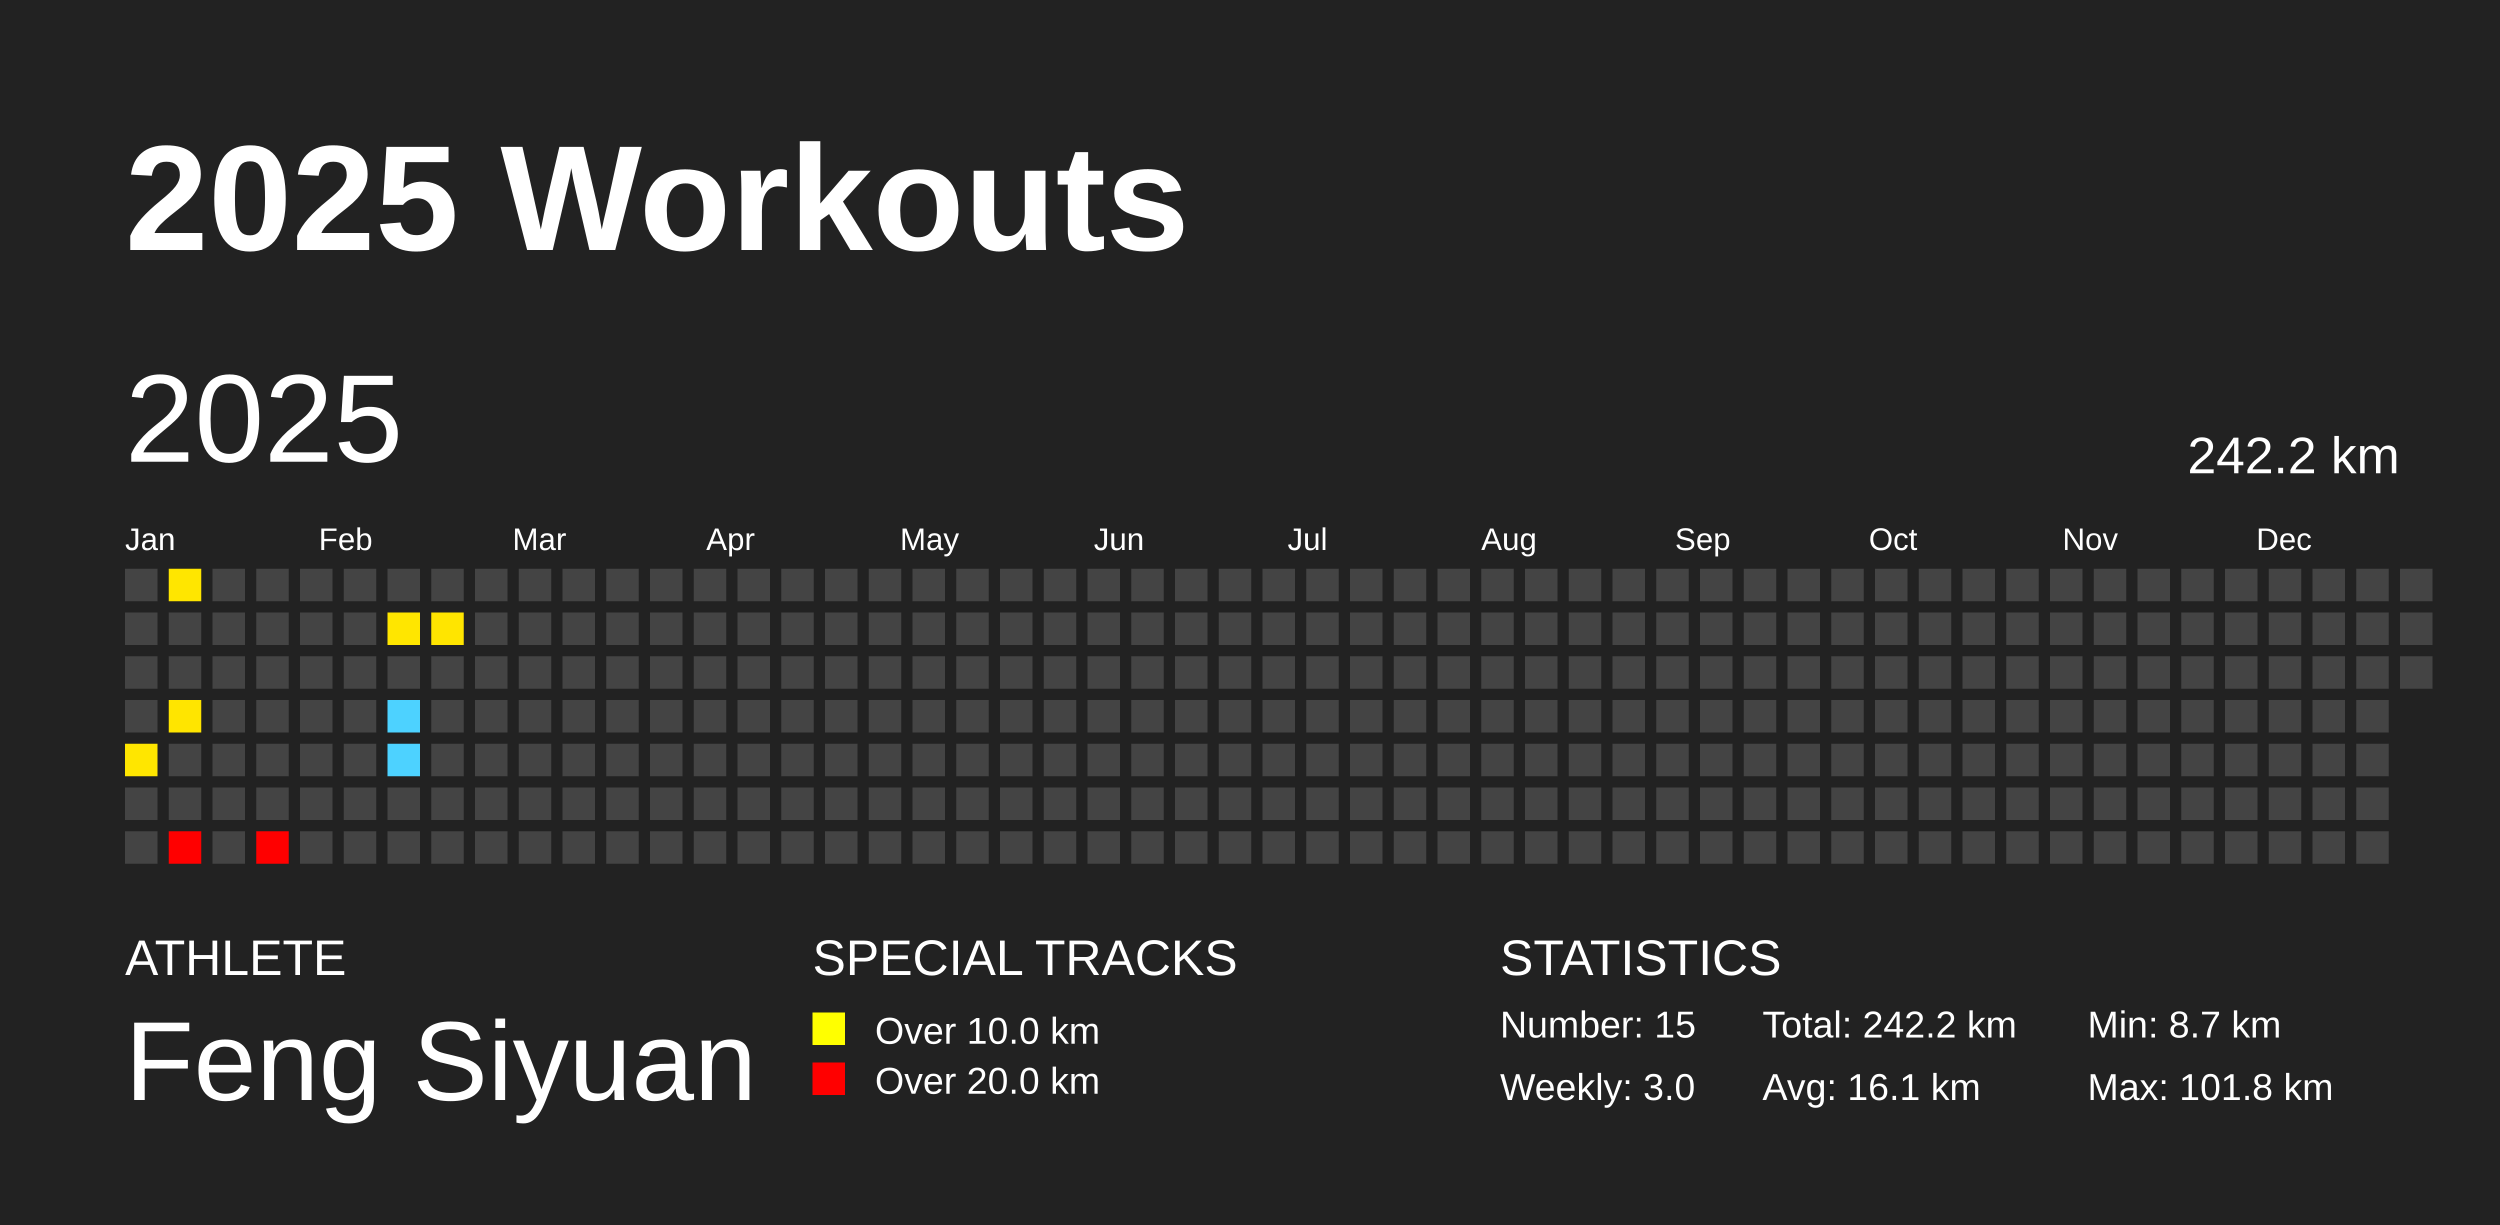
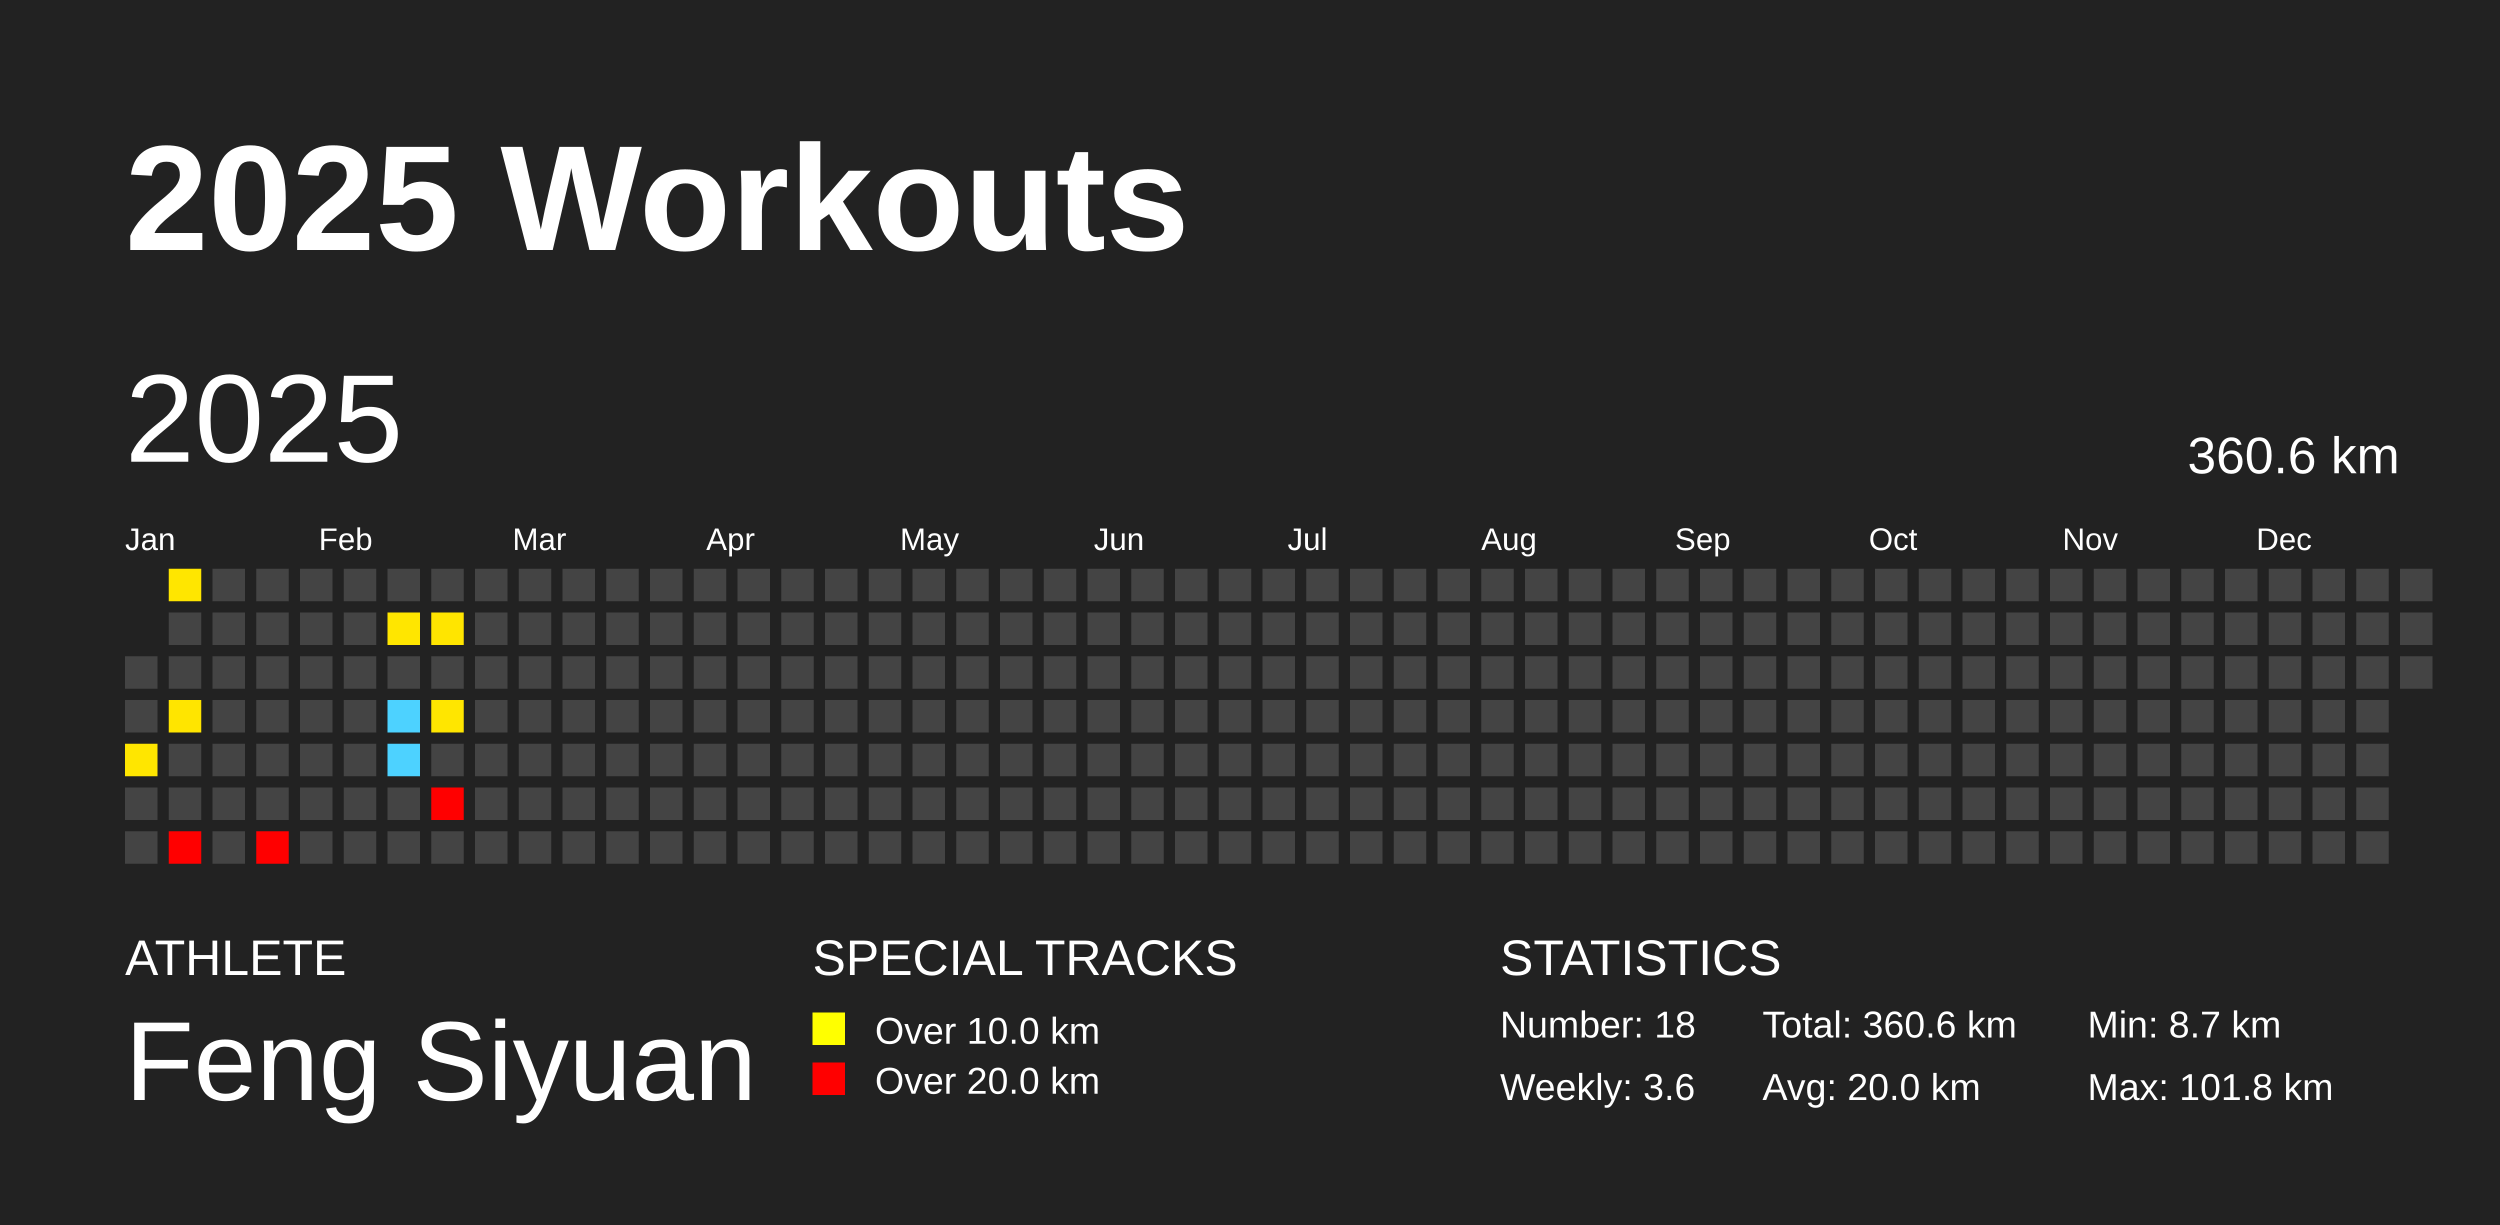
<svg xmlns="http://www.w3.org/2000/svg" baseProfile="full" height="98mm" version="1.1" viewBox="0,0,200,98" width="200mm">
  <defs />
  <rect fill="#222222" height="98" width="200" x="0" y="0" />
  <text fill="#FFFFFF" style="font-size:12px; font-family:Arial; font-weight:bold;" x="10" y="20">2025 Workouts</text>
  <text fill="#FFFFFF" style="font-size:4px; font-family:Arial" x="10" y="78">ATHLETE</text>
  <text fill="#FFFFFF" style="font-size:9px; font-family:Arial" x="10" y="88">Feng Siyuan</text>
  <text fill="#FFFFFF" style="font-size:4px; font-family:Arial" x="65" y="78">SPECIAL TRACKS</text>
  <rect fill="yellow" height="2.6" width="2.6" x="65" y="81" />
  <text fill="#FFFFFF" style="font-size:3px; font-family:Arial" x="70" y="83.5">Over 10.0 km</text>
  <rect fill="red" height="2.6" width="2.6" x="65" y="85" />
  <text fill="#FFFFFF" style="font-size:3px; font-family:Arial" x="70" y="87.5">Over 20.0 km</text>
  <text fill="#FFFFFF" style="font-size:4px; font-family:Arial" x="120" y="78">STATISTICS</text>
-   <text fill="#FFFFFF" style="font-size:3px; font-family:Arial" x="120" y="83">Number: 15</text>
-   <text fill="#FFFFFF" style="font-size:3px; font-family:Arial" x="120" y="88">Weekly: 3.0</text>
-   <text fill="#FFFFFF" style="font-size:3px; font-family:Arial" x="141" y="83">Total: 242.2 km</text>
-   <text fill="#FFFFFF" style="font-size:3px; font-family:Arial" x="141" y="88">Avg: 16.1 km</text>
+   <text fill="#FFFFFF" style="font-size:3px; font-family:Arial" x="120" y="83">Number: 18</text>
+   <text fill="#FFFFFF" style="font-size:3px; font-family:Arial" x="120" y="88">Weekly: 3.6</text>
+   <text fill="#FFFFFF" style="font-size:3px; font-family:Arial" x="141" y="83">Total: 360.6 km</text>
+   <text fill="#FFFFFF" style="font-size:3px; font-family:Arial" x="141" y="88">Avg: 20.0 km</text>
  <text fill="#FFFFFF" style="font-size:3px; font-family:Arial" x="167" y="83">Min: 8.7 km</text>
  <text fill="#FFFFFF" style="font-size:3px; font-family:Arial" x="167" y="88">Max: 101.8 km</text>
  <text dominant-baseline="hanging" fill="#FFFFFF" style="font-size:10.0px; font-family:Arial;" x="10" y="30">2025</text>
-   <text dominant-baseline="hanging" fill="#FFFFFF" style="font-size:4.125px; font-family:Arial;" x="175" y="35">242.2 km</text>
+   <text dominant-baseline="hanging" fill="#FFFFFF" style="font-size:4.125px; font-family:Arial;" x="175" y="35">360.6 km</text>
  <text fill="#FFFFFF" style="font-size:2.5px; font-family:Arial" x="10.0" y="44">Jan</text>
  <text fill="#FFFFFF" style="font-size:2.5px; font-family:Arial" x="25.5" y="44">Feb</text>
  <text fill="#FFFFFF" style="font-size:2.5px; font-family:Arial" x="41.0" y="44">Mar</text>
  <text fill="#FFFFFF" style="font-size:2.5px; font-family:Arial" x="56.5" y="44">Apr</text>
  <text fill="#FFFFFF" style="font-size:2.5px; font-family:Arial" x="72.0" y="44">May</text>
  <text fill="#FFFFFF" style="font-size:2.5px; font-family:Arial" x="87.5" y="44">Jun</text>
  <text fill="#FFFFFF" style="font-size:2.5px; font-family:Arial" x="103.0" y="44">Jul</text>
  <text fill="#FFFFFF" style="font-size:2.5px; font-family:Arial" x="118.5" y="44">Aug</text>
  <text fill="#FFFFFF" style="font-size:2.5px; font-family:Arial" x="134.0" y="44">Sep</text>
  <text fill="#FFFFFF" style="font-size:2.5px; font-family:Arial" x="149.5" y="44">Oct</text>
  <text fill="#FFFFFF" style="font-size:2.5px; font-family:Arial" x="165.0" y="44">Nov</text>
  <text fill="#FFFFFF" style="font-size:2.5px; font-family:Arial" x="180.5" y="44">Dec</text>
-   <rect fill="#444444" height="2.6" width="2.6" x="10.0" y="45.5" />
-   <rect fill="#444444" height="2.6" width="2.6" x="10.0" y="49.0" />
  <rect fill="#444444" height="2.6" width="2.6" x="10.0" y="52.5" />
  <rect fill="#444444" height="2.6" width="2.6" x="10.0" y="56.0" />
  <rect fill="#ffe600" height="2.6" width="2.6" x="10.0" y="59.5" />
  <rect fill="#444444" height="2.6" width="2.6" x="10.0" y="63.0" />
  <rect fill="#444444" height="2.6" width="2.6" x="10.0" y="66.5" />
  <rect fill="#ffe600" height="2.6" width="2.6" x="13.5" y="45.5" />
  <rect fill="#444444" height="2.6" width="2.6" x="13.5" y="49.0" />
  <rect fill="#444444" height="2.6" width="2.6" x="13.5" y="52.5" />
  <rect fill="#ffe500" height="2.6" width="2.6" x="13.5" y="56.0" />
  <rect fill="#444444" height="2.6" width="2.6" x="13.5" y="59.5" />
  <rect fill="#444444" height="2.6" width="2.6" x="13.5" y="63.0" />
  <rect fill="red" height="2.6" width="2.6" x="13.5" y="66.5" />
  <rect fill="#444444" height="2.6" width="2.6" x="17.0" y="45.5" />
  <rect fill="#444444" height="2.6" width="2.6" x="17.0" y="49.0" />
  <rect fill="#444444" height="2.6" width="2.6" x="17.0" y="52.5" />
  <rect fill="#444444" height="2.6" width="2.6" x="17.0" y="56.0" />
  <rect fill="#444444" height="2.6" width="2.6" x="17.0" y="59.5" />
  <rect fill="#444444" height="2.6" width="2.6" x="17.0" y="63.0" />
  <rect fill="#444444" height="2.6" width="2.6" x="17.0" y="66.5" />
  <rect fill="#444444" height="2.6" width="2.6" x="20.5" y="45.5" />
  <rect fill="#444444" height="2.6" width="2.6" x="20.5" y="49.0" />
  <rect fill="#444444" height="2.6" width="2.6" x="20.5" y="52.5" />
  <rect fill="#444444" height="2.6" width="2.6" x="20.5" y="56.0" />
  <rect fill="#444444" height="2.6" width="2.6" x="20.5" y="59.5" />
  <rect fill="#444444" height="2.6" width="2.6" x="20.5" y="63.0" />
  <rect fill="red" height="2.6" width="2.6" x="20.5" y="66.5" />
  <rect fill="#444444" height="2.6" width="2.6" x="24.0" y="45.5" />
  <rect fill="#444444" height="2.6" width="2.6" x="24.0" y="49.0" />
  <rect fill="#444444" height="2.6" width="2.6" x="24.0" y="52.5" />
  <rect fill="#444444" height="2.6" width="2.6" x="24.0" y="56.0" />
  <rect fill="#444444" height="2.6" width="2.6" x="24.0" y="59.5" />
  <rect fill="#444444" height="2.6" width="2.6" x="24.0" y="63.0" />
  <rect fill="#444444" height="2.6" width="2.6" x="24.0" y="66.5" />
  <rect fill="#444444" height="2.6" width="2.6" x="27.5" y="45.5" />
  <rect fill="#444444" height="2.6" width="2.6" x="27.5" y="49.0" />
  <rect fill="#444444" height="2.6" width="2.6" x="27.5" y="52.5" />
  <rect fill="#444444" height="2.6" width="2.6" x="27.5" y="56.0" />
  <rect fill="#444444" height="2.6" width="2.6" x="27.5" y="59.5" />
  <rect fill="#444444" height="2.6" width="2.6" x="27.5" y="63.0" />
  <rect fill="#444444" height="2.6" width="2.6" x="27.5" y="66.5" />
  <rect fill="#444444" height="2.6" width="2.6" x="31.0" y="45.5" />
  <rect fill="#ffe600" height="2.6" width="2.6" x="31.0" y="49.0" />
  <rect fill="#444444" height="2.6" width="2.6" x="31.0" y="52.5" />
  <rect fill="#4dd2ff" height="2.6" width="2.6" x="31.0" y="56.0" />
  <rect fill="#4dd2ff" height="2.6" width="2.6" x="31.0" y="59.5" />
  <rect fill="#444444" height="2.6" width="2.6" x="31.0" y="63.0" />
  <rect fill="#444444" height="2.6" width="2.6" x="31.0" y="66.5" />
  <rect fill="#444444" height="2.6" width="2.6" x="34.5" y="45.5" />
  <rect fill="#ffe500" height="2.6" width="2.6" x="34.5" y="49.0" />
  <rect fill="#444444" height="2.6" width="2.6" x="34.5" y="52.5" />
-   <rect fill="#444444" height="2.6" width="2.6" x="34.5" y="56.0" />
+   <rect fill="#ffe600" height="2.6" width="2.6" x="34.5" y="56.0" />
  <rect fill="#444444" height="2.6" width="2.6" x="34.5" y="59.5" />
-   <rect fill="#444444" height="2.6" width="2.6" x="34.5" y="63.0" />
+   <rect fill="red" height="2.6" width="2.6" x="34.5" y="63.0" />
  <rect fill="#444444" height="2.6" width="2.6" x="34.5" y="66.5" />
  <rect fill="#444444" height="2.6" width="2.6" x="38.0" y="45.5" />
  <rect fill="#444444" height="2.6" width="2.6" x="38.0" y="49.0" />
  <rect fill="#444444" height="2.6" width="2.6" x="38.0" y="52.5" />
  <rect fill="#444444" height="2.6" width="2.6" x="38.0" y="56.0" />
  <rect fill="#444444" height="2.6" width="2.6" x="38.0" y="59.5" />
  <rect fill="#444444" height="2.6" width="2.6" x="38.0" y="63.0" />
  <rect fill="#444444" height="2.6" width="2.6" x="38.0" y="66.5" />
  <rect fill="#444444" height="2.6" width="2.6" x="41.5" y="45.5" />
  <rect fill="#444444" height="2.6" width="2.6" x="41.5" y="49.0" />
  <rect fill="#444444" height="2.6" width="2.6" x="41.5" y="52.5" />
  <rect fill="#444444" height="2.6" width="2.6" x="41.5" y="56.0" />
  <rect fill="#444444" height="2.6" width="2.6" x="41.5" y="59.5" />
  <rect fill="#444444" height="2.6" width="2.6" x="41.5" y="63.0" />
  <rect fill="#444444" height="2.6" width="2.6" x="41.5" y="66.5" />
  <rect fill="#444444" height="2.6" width="2.6" x="45.0" y="45.5" />
  <rect fill="#444444" height="2.6" width="2.6" x="45.0" y="49.0" />
  <rect fill="#444444" height="2.6" width="2.6" x="45.0" y="52.5" />
  <rect fill="#444444" height="2.6" width="2.6" x="45.0" y="56.0" />
  <rect fill="#444444" height="2.6" width="2.6" x="45.0" y="59.5" />
  <rect fill="#444444" height="2.6" width="2.6" x="45.0" y="63.0" />
  <rect fill="#444444" height="2.6" width="2.6" x="45.0" y="66.5" />
  <rect fill="#444444" height="2.6" width="2.6" x="48.5" y="45.5" />
  <rect fill="#444444" height="2.6" width="2.6" x="48.5" y="49.0" />
  <rect fill="#444444" height="2.6" width="2.6" x="48.5" y="52.5" />
  <rect fill="#444444" height="2.6" width="2.6" x="48.5" y="56.0" />
  <rect fill="#444444" height="2.6" width="2.6" x="48.5" y="59.5" />
  <rect fill="#444444" height="2.6" width="2.6" x="48.5" y="63.0" />
  <rect fill="#444444" height="2.6" width="2.6" x="48.5" y="66.5" />
  <rect fill="#444444" height="2.6" width="2.6" x="52.0" y="45.5" />
  <rect fill="#444444" height="2.6" width="2.6" x="52.0" y="49.0" />
  <rect fill="#444444" height="2.6" width="2.6" x="52.0" y="52.5" />
  <rect fill="#444444" height="2.6" width="2.6" x="52.0" y="56.0" />
  <rect fill="#444444" height="2.6" width="2.6" x="52.0" y="59.5" />
  <rect fill="#444444" height="2.6" width="2.6" x="52.0" y="63.0" />
  <rect fill="#444444" height="2.6" width="2.6" x="52.0" y="66.5" />
  <rect fill="#444444" height="2.6" width="2.6" x="55.5" y="45.5" />
  <rect fill="#444444" height="2.6" width="2.6" x="55.5" y="49.0" />
  <rect fill="#444444" height="2.6" width="2.6" x="55.5" y="52.5" />
  <rect fill="#444444" height="2.6" width="2.6" x="55.5" y="56.0" />
  <rect fill="#444444" height="2.6" width="2.6" x="55.5" y="59.5" />
  <rect fill="#444444" height="2.6" width="2.6" x="55.5" y="63.0" />
  <rect fill="#444444" height="2.6" width="2.6" x="55.5" y="66.5" />
  <rect fill="#444444" height="2.6" width="2.6" x="59.0" y="45.5" />
  <rect fill="#444444" height="2.6" width="2.6" x="59.0" y="49.0" />
  <rect fill="#444444" height="2.6" width="2.6" x="59.0" y="52.5" />
  <rect fill="#444444" height="2.6" width="2.6" x="59.0" y="56.0" />
  <rect fill="#444444" height="2.6" width="2.6" x="59.0" y="59.5" />
  <rect fill="#444444" height="2.6" width="2.6" x="59.0" y="63.0" />
  <rect fill="#444444" height="2.6" width="2.6" x="59.0" y="66.5" />
  <rect fill="#444444" height="2.6" width="2.6" x="62.5" y="45.5" />
  <rect fill="#444444" height="2.6" width="2.6" x="62.5" y="49.0" />
  <rect fill="#444444" height="2.6" width="2.6" x="62.5" y="52.5" />
  <rect fill="#444444" height="2.6" width="2.6" x="62.5" y="56.0" />
  <rect fill="#444444" height="2.6" width="2.6" x="62.5" y="59.5" />
  <rect fill="#444444" height="2.6" width="2.6" x="62.5" y="63.0" />
  <rect fill="#444444" height="2.6" width="2.6" x="62.5" y="66.5" />
  <rect fill="#444444" height="2.6" width="2.6" x="66.0" y="45.5" />
  <rect fill="#444444" height="2.6" width="2.6" x="66.0" y="49.0" />
  <rect fill="#444444" height="2.6" width="2.6" x="66.0" y="52.5" />
  <rect fill="#444444" height="2.6" width="2.6" x="66.0" y="56.0" />
  <rect fill="#444444" height="2.6" width="2.6" x="66.0" y="59.5" />
  <rect fill="#444444" height="2.6" width="2.6" x="66.0" y="63.0" />
  <rect fill="#444444" height="2.6" width="2.6" x="66.0" y="66.5" />
  <rect fill="#444444" height="2.6" width="2.6" x="69.5" y="45.5" />
  <rect fill="#444444" height="2.6" width="2.6" x="69.5" y="49.0" />
  <rect fill="#444444" height="2.6" width="2.6" x="69.5" y="52.5" />
  <rect fill="#444444" height="2.6" width="2.6" x="69.5" y="56.0" />
  <rect fill="#444444" height="2.6" width="2.6" x="69.5" y="59.5" />
  <rect fill="#444444" height="2.6" width="2.6" x="69.5" y="63.0" />
  <rect fill="#444444" height="2.6" width="2.6" x="69.5" y="66.5" />
  <rect fill="#444444" height="2.6" width="2.6" x="73.0" y="45.5" />
  <rect fill="#444444" height="2.6" width="2.6" x="73.0" y="49.0" />
  <rect fill="#444444" height="2.6" width="2.6" x="73.0" y="52.5" />
  <rect fill="#444444" height="2.6" width="2.6" x="73.0" y="56.0" />
  <rect fill="#444444" height="2.6" width="2.6" x="73.0" y="59.5" />
  <rect fill="#444444" height="2.6" width="2.6" x="73.0" y="63.0" />
  <rect fill="#444444" height="2.6" width="2.6" x="73.0" y="66.5" />
  <rect fill="#444444" height="2.6" width="2.6" x="76.5" y="45.5" />
  <rect fill="#444444" height="2.6" width="2.6" x="76.5" y="49.0" />
  <rect fill="#444444" height="2.6" width="2.6" x="76.5" y="52.5" />
  <rect fill="#444444" height="2.6" width="2.6" x="76.5" y="56.0" />
  <rect fill="#444444" height="2.6" width="2.6" x="76.5" y="59.5" />
  <rect fill="#444444" height="2.6" width="2.6" x="76.5" y="63.0" />
  <rect fill="#444444" height="2.6" width="2.6" x="76.5" y="66.5" />
  <rect fill="#444444" height="2.6" width="2.6" x="80.0" y="45.5" />
  <rect fill="#444444" height="2.6" width="2.6" x="80.0" y="49.0" />
  <rect fill="#444444" height="2.6" width="2.6" x="80.0" y="52.5" />
  <rect fill="#444444" height="2.6" width="2.6" x="80.0" y="56.0" />
  <rect fill="#444444" height="2.6" width="2.6" x="80.0" y="59.5" />
  <rect fill="#444444" height="2.6" width="2.6" x="80.0" y="63.0" />
  <rect fill="#444444" height="2.6" width="2.6" x="80.0" y="66.5" />
  <rect fill="#444444" height="2.6" width="2.6" x="83.5" y="45.5" />
  <rect fill="#444444" height="2.6" width="2.6" x="83.5" y="49.0" />
  <rect fill="#444444" height="2.6" width="2.6" x="83.5" y="52.5" />
  <rect fill="#444444" height="2.6" width="2.6" x="83.5" y="56.0" />
  <rect fill="#444444" height="2.6" width="2.6" x="83.5" y="59.5" />
  <rect fill="#444444" height="2.6" width="2.6" x="83.5" y="63.0" />
  <rect fill="#444444" height="2.6" width="2.6" x="83.5" y="66.5" />
  <rect fill="#444444" height="2.6" width="2.6" x="87.0" y="45.5" />
  <rect fill="#444444" height="2.6" width="2.6" x="87.0" y="49.0" />
  <rect fill="#444444" height="2.6" width="2.6" x="87.0" y="52.5" />
  <rect fill="#444444" height="2.6" width="2.6" x="87.0" y="56.0" />
  <rect fill="#444444" height="2.6" width="2.6" x="87.0" y="59.5" />
  <rect fill="#444444" height="2.6" width="2.6" x="87.0" y="63.0" />
  <rect fill="#444444" height="2.6" width="2.6" x="87.0" y="66.5" />
  <rect fill="#444444" height="2.6" width="2.6" x="90.5" y="45.5" />
  <rect fill="#444444" height="2.6" width="2.6" x="90.5" y="49.0" />
  <rect fill="#444444" height="2.6" width="2.6" x="90.5" y="52.5" />
  <rect fill="#444444" height="2.6" width="2.6" x="90.5" y="56.0" />
  <rect fill="#444444" height="2.6" width="2.6" x="90.5" y="59.5" />
  <rect fill="#444444" height="2.6" width="2.6" x="90.5" y="63.0" />
  <rect fill="#444444" height="2.6" width="2.6" x="90.5" y="66.5" />
  <rect fill="#444444" height="2.6" width="2.6" x="94.0" y="45.5" />
  <rect fill="#444444" height="2.6" width="2.6" x="94.0" y="49.0" />
  <rect fill="#444444" height="2.6" width="2.6" x="94.0" y="52.5" />
  <rect fill="#444444" height="2.6" width="2.6" x="94.0" y="56.0" />
  <rect fill="#444444" height="2.6" width="2.6" x="94.0" y="59.5" />
  <rect fill="#444444" height="2.6" width="2.6" x="94.0" y="63.0" />
  <rect fill="#444444" height="2.6" width="2.6" x="94.0" y="66.5" />
  <rect fill="#444444" height="2.6" width="2.6" x="97.5" y="45.5" />
  <rect fill="#444444" height="2.6" width="2.6" x="97.5" y="49.0" />
  <rect fill="#444444" height="2.6" width="2.6" x="97.5" y="52.5" />
  <rect fill="#444444" height="2.6" width="2.6" x="97.5" y="56.0" />
  <rect fill="#444444" height="2.6" width="2.6" x="97.5" y="59.5" />
  <rect fill="#444444" height="2.6" width="2.6" x="97.5" y="63.0" />
  <rect fill="#444444" height="2.6" width="2.6" x="97.5" y="66.5" />
  <rect fill="#444444" height="2.6" width="2.6" x="101.0" y="45.5" />
  <rect fill="#444444" height="2.6" width="2.6" x="101.0" y="49.0" />
  <rect fill="#444444" height="2.6" width="2.6" x="101.0" y="52.5" />
  <rect fill="#444444" height="2.6" width="2.6" x="101.0" y="56.0" />
  <rect fill="#444444" height="2.6" width="2.6" x="101.0" y="59.5" />
  <rect fill="#444444" height="2.6" width="2.6" x="101.0" y="63.0" />
  <rect fill="#444444" height="2.6" width="2.6" x="101.0" y="66.5" />
  <rect fill="#444444" height="2.6" width="2.6" x="104.5" y="45.5" />
  <rect fill="#444444" height="2.6" width="2.6" x="104.5" y="49.0" />
  <rect fill="#444444" height="2.6" width="2.6" x="104.5" y="52.5" />
  <rect fill="#444444" height="2.6" width="2.6" x="104.5" y="56.0" />
  <rect fill="#444444" height="2.6" width="2.6" x="104.5" y="59.5" />
  <rect fill="#444444" height="2.6" width="2.6" x="104.5" y="63.0" />
  <rect fill="#444444" height="2.6" width="2.6" x="104.5" y="66.5" />
  <rect fill="#444444" height="2.6" width="2.6" x="108.0" y="45.5" />
  <rect fill="#444444" height="2.6" width="2.6" x="108.0" y="49.0" />
  <rect fill="#444444" height="2.6" width="2.6" x="108.0" y="52.5" />
  <rect fill="#444444" height="2.6" width="2.6" x="108.0" y="56.0" />
  <rect fill="#444444" height="2.6" width="2.6" x="108.0" y="59.5" />
  <rect fill="#444444" height="2.6" width="2.6" x="108.0" y="63.0" />
  <rect fill="#444444" height="2.6" width="2.6" x="108.0" y="66.5" />
  <rect fill="#444444" height="2.6" width="2.6" x="111.5" y="45.5" />
  <rect fill="#444444" height="2.6" width="2.6" x="111.5" y="49.0" />
  <rect fill="#444444" height="2.6" width="2.6" x="111.5" y="52.5" />
  <rect fill="#444444" height="2.6" width="2.6" x="111.5" y="56.0" />
  <rect fill="#444444" height="2.6" width="2.6" x="111.5" y="59.5" />
  <rect fill="#444444" height="2.6" width="2.6" x="111.5" y="63.0" />
  <rect fill="#444444" height="2.6" width="2.6" x="111.5" y="66.5" />
  <rect fill="#444444" height="2.6" width="2.6" x="115.0" y="45.5" />
  <rect fill="#444444" height="2.6" width="2.6" x="115.0" y="49.0" />
  <rect fill="#444444" height="2.6" width="2.6" x="115.0" y="52.5" />
  <rect fill="#444444" height="2.6" width="2.6" x="115.0" y="56.0" />
  <rect fill="#444444" height="2.6" width="2.6" x="115.0" y="59.5" />
  <rect fill="#444444" height="2.6" width="2.6" x="115.0" y="63.0" />
  <rect fill="#444444" height="2.6" width="2.6" x="115.0" y="66.5" />
  <rect fill="#444444" height="2.6" width="2.6" x="118.5" y="45.5" />
  <rect fill="#444444" height="2.6" width="2.6" x="118.5" y="49.0" />
  <rect fill="#444444" height="2.6" width="2.6" x="118.5" y="52.5" />
  <rect fill="#444444" height="2.6" width="2.6" x="118.5" y="56.0" />
  <rect fill="#444444" height="2.6" width="2.6" x="118.5" y="59.5" />
  <rect fill="#444444" height="2.6" width="2.6" x="118.5" y="63.0" />
  <rect fill="#444444" height="2.6" width="2.6" x="118.5" y="66.5" />
  <rect fill="#444444" height="2.6" width="2.6" x="122.0" y="45.5" />
  <rect fill="#444444" height="2.6" width="2.6" x="122.0" y="49.0" />
  <rect fill="#444444" height="2.6" width="2.6" x="122.0" y="52.5" />
  <rect fill="#444444" height="2.6" width="2.6" x="122.0" y="56.0" />
  <rect fill="#444444" height="2.6" width="2.6" x="122.0" y="59.5" />
  <rect fill="#444444" height="2.6" width="2.6" x="122.0" y="63.0" />
  <rect fill="#444444" height="2.6" width="2.6" x="122.0" y="66.5" />
  <rect fill="#444444" height="2.6" width="2.6" x="125.5" y="45.5" />
  <rect fill="#444444" height="2.6" width="2.6" x="125.5" y="49.0" />
  <rect fill="#444444" height="2.6" width="2.6" x="125.5" y="52.5" />
  <rect fill="#444444" height="2.6" width="2.6" x="125.5" y="56.0" />
  <rect fill="#444444" height="2.6" width="2.6" x="125.5" y="59.5" />
  <rect fill="#444444" height="2.6" width="2.6" x="125.5" y="63.0" />
  <rect fill="#444444" height="2.6" width="2.6" x="125.5" y="66.5" />
  <rect fill="#444444" height="2.6" width="2.6" x="129.0" y="45.5" />
  <rect fill="#444444" height="2.6" width="2.6" x="129.0" y="49.0" />
  <rect fill="#444444" height="2.6" width="2.6" x="129.0" y="52.5" />
  <rect fill="#444444" height="2.6" width="2.6" x="129.0" y="56.0" />
  <rect fill="#444444" height="2.6" width="2.6" x="129.0" y="59.5" />
  <rect fill="#444444" height="2.6" width="2.6" x="129.0" y="63.0" />
  <rect fill="#444444" height="2.6" width="2.6" x="129.0" y="66.5" />
  <rect fill="#444444" height="2.6" width="2.6" x="132.5" y="45.5" />
  <rect fill="#444444" height="2.6" width="2.6" x="132.5" y="49.0" />
  <rect fill="#444444" height="2.6" width="2.6" x="132.5" y="52.5" />
  <rect fill="#444444" height="2.6" width="2.6" x="132.5" y="56.0" />
  <rect fill="#444444" height="2.6" width="2.6" x="132.5" y="59.5" />
  <rect fill="#444444" height="2.6" width="2.6" x="132.5" y="63.0" />
  <rect fill="#444444" height="2.6" width="2.6" x="132.5" y="66.5" />
  <rect fill="#444444" height="2.6" width="2.6" x="136.0" y="45.5" />
  <rect fill="#444444" height="2.6" width="2.6" x="136.0" y="49.0" />
  <rect fill="#444444" height="2.6" width="2.6" x="136.0" y="52.5" />
  <rect fill="#444444" height="2.6" width="2.6" x="136.0" y="56.0" />
  <rect fill="#444444" height="2.6" width="2.6" x="136.0" y="59.5" />
  <rect fill="#444444" height="2.6" width="2.6" x="136.0" y="63.0" />
  <rect fill="#444444" height="2.6" width="2.6" x="136.0" y="66.5" />
  <rect fill="#444444" height="2.6" width="2.6" x="139.5" y="45.5" />
  <rect fill="#444444" height="2.6" width="2.6" x="139.5" y="49.0" />
  <rect fill="#444444" height="2.6" width="2.6" x="139.5" y="52.5" />
  <rect fill="#444444" height="2.6" width="2.6" x="139.5" y="56.0" />
  <rect fill="#444444" height="2.6" width="2.6" x="139.5" y="59.5" />
  <rect fill="#444444" height="2.6" width="2.6" x="139.5" y="63.0" />
  <rect fill="#444444" height="2.6" width="2.6" x="139.5" y="66.5" />
  <rect fill="#444444" height="2.6" width="2.6" x="143.0" y="45.5" />
  <rect fill="#444444" height="2.6" width="2.6" x="143.0" y="49.0" />
  <rect fill="#444444" height="2.6" width="2.6" x="143.0" y="52.5" />
  <rect fill="#444444" height="2.6" width="2.6" x="143.0" y="56.0" />
  <rect fill="#444444" height="2.6" width="2.6" x="143.0" y="59.5" />
  <rect fill="#444444" height="2.6" width="2.6" x="143.0" y="63.0" />
  <rect fill="#444444" height="2.6" width="2.6" x="143.0" y="66.5" />
  <rect fill="#444444" height="2.6" width="2.6" x="146.5" y="45.5" />
  <rect fill="#444444" height="2.6" width="2.6" x="146.5" y="49.0" />
  <rect fill="#444444" height="2.6" width="2.6" x="146.5" y="52.5" />
  <rect fill="#444444" height="2.6" width="2.6" x="146.5" y="56.0" />
  <rect fill="#444444" height="2.6" width="2.6" x="146.5" y="59.5" />
  <rect fill="#444444" height="2.6" width="2.6" x="146.5" y="63.0" />
  <rect fill="#444444" height="2.6" width="2.6" x="146.5" y="66.5" />
  <rect fill="#444444" height="2.6" width="2.6" x="150.0" y="45.5" />
  <rect fill="#444444" height="2.6" width="2.6" x="150.0" y="49.0" />
  <rect fill="#444444" height="2.6" width="2.6" x="150.0" y="52.5" />
  <rect fill="#444444" height="2.6" width="2.6" x="150.0" y="56.0" />
  <rect fill="#444444" height="2.6" width="2.6" x="150.0" y="59.5" />
  <rect fill="#444444" height="2.6" width="2.6" x="150.0" y="63.0" />
  <rect fill="#444444" height="2.6" width="2.6" x="150.0" y="66.5" />
  <rect fill="#444444" height="2.6" width="2.6" x="153.5" y="45.5" />
  <rect fill="#444444" height="2.6" width="2.6" x="153.5" y="49.0" />
  <rect fill="#444444" height="2.6" width="2.6" x="153.5" y="52.5" />
  <rect fill="#444444" height="2.6" width="2.6" x="153.5" y="56.0" />
  <rect fill="#444444" height="2.6" width="2.6" x="153.5" y="59.5" />
  <rect fill="#444444" height="2.6" width="2.6" x="153.5" y="63.0" />
  <rect fill="#444444" height="2.6" width="2.6" x="153.5" y="66.5" />
  <rect fill="#444444" height="2.6" width="2.6" x="157.0" y="45.5" />
  <rect fill="#444444" height="2.6" width="2.6" x="157.0" y="49.0" />
  <rect fill="#444444" height="2.6" width="2.6" x="157.0" y="52.5" />
  <rect fill="#444444" height="2.6" width="2.6" x="157.0" y="56.0" />
  <rect fill="#444444" height="2.6" width="2.6" x="157.0" y="59.5" />
  <rect fill="#444444" height="2.6" width="2.6" x="157.0" y="63.0" />
  <rect fill="#444444" height="2.6" width="2.6" x="157.0" y="66.5" />
  <rect fill="#444444" height="2.6" width="2.6" x="160.5" y="45.5" />
  <rect fill="#444444" height="2.6" width="2.6" x="160.5" y="49.0" />
  <rect fill="#444444" height="2.6" width="2.6" x="160.5" y="52.5" />
  <rect fill="#444444" height="2.6" width="2.6" x="160.5" y="56.0" />
  <rect fill="#444444" height="2.6" width="2.6" x="160.5" y="59.5" />
  <rect fill="#444444" height="2.6" width="2.6" x="160.5" y="63.0" />
  <rect fill="#444444" height="2.6" width="2.6" x="160.5" y="66.5" />
  <rect fill="#444444" height="2.6" width="2.6" x="164.0" y="45.5" />
  <rect fill="#444444" height="2.6" width="2.6" x="164.0" y="49.0" />
  <rect fill="#444444" height="2.6" width="2.6" x="164.0" y="52.5" />
  <rect fill="#444444" height="2.6" width="2.6" x="164.0" y="56.0" />
  <rect fill="#444444" height="2.6" width="2.6" x="164.0" y="59.5" />
  <rect fill="#444444" height="2.6" width="2.6" x="164.0" y="63.0" />
  <rect fill="#444444" height="2.6" width="2.6" x="164.0" y="66.5" />
  <rect fill="#444444" height="2.6" width="2.6" x="167.5" y="45.5" />
  <rect fill="#444444" height="2.6" width="2.6" x="167.5" y="49.0" />
  <rect fill="#444444" height="2.6" width="2.6" x="167.5" y="52.5" />
  <rect fill="#444444" height="2.6" width="2.6" x="167.5" y="56.0" />
  <rect fill="#444444" height="2.6" width="2.6" x="167.5" y="59.5" />
  <rect fill="#444444" height="2.6" width="2.6" x="167.5" y="63.0" />
  <rect fill="#444444" height="2.6" width="2.6" x="167.5" y="66.5" />
  <rect fill="#444444" height="2.6" width="2.6" x="171.0" y="45.5" />
  <rect fill="#444444" height="2.6" width="2.6" x="171.0" y="49.0" />
  <rect fill="#444444" height="2.6" width="2.6" x="171.0" y="52.5" />
  <rect fill="#444444" height="2.6" width="2.6" x="171.0" y="56.0" />
  <rect fill="#444444" height="2.6" width="2.6" x="171.0" y="59.5" />
  <rect fill="#444444" height="2.6" width="2.6" x="171.0" y="63.0" />
  <rect fill="#444444" height="2.6" width="2.6" x="171.0" y="66.5" />
  <rect fill="#444444" height="2.6" width="2.6" x="174.5" y="45.5" />
  <rect fill="#444444" height="2.6" width="2.6" x="174.5" y="49.0" />
  <rect fill="#444444" height="2.6" width="2.6" x="174.5" y="52.5" />
  <rect fill="#444444" height="2.6" width="2.6" x="174.5" y="56.0" />
  <rect fill="#444444" height="2.6" width="2.6" x="174.5" y="59.5" />
  <rect fill="#444444" height="2.6" width="2.6" x="174.5" y="63.0" />
  <rect fill="#444444" height="2.6" width="2.6" x="174.5" y="66.5" />
  <rect fill="#444444" height="2.6" width="2.6" x="178.0" y="45.5" />
  <rect fill="#444444" height="2.6" width="2.6" x="178.0" y="49.0" />
  <rect fill="#444444" height="2.6" width="2.6" x="178.0" y="52.5" />
  <rect fill="#444444" height="2.6" width="2.6" x="178.0" y="56.0" />
  <rect fill="#444444" height="2.6" width="2.6" x="178.0" y="59.5" />
  <rect fill="#444444" height="2.6" width="2.6" x="178.0" y="63.0" />
  <rect fill="#444444" height="2.6" width="2.6" x="178.0" y="66.5" />
  <rect fill="#444444" height="2.6" width="2.6" x="181.5" y="45.5" />
  <rect fill="#444444" height="2.6" width="2.6" x="181.5" y="49.0" />
  <rect fill="#444444" height="2.6" width="2.6" x="181.5" y="52.5" />
  <rect fill="#444444" height="2.6" width="2.6" x="181.5" y="56.0" />
  <rect fill="#444444" height="2.6" width="2.6" x="181.5" y="59.5" />
  <rect fill="#444444" height="2.6" width="2.6" x="181.5" y="63.0" />
  <rect fill="#444444" height="2.6" width="2.6" x="181.5" y="66.5" />
  <rect fill="#444444" height="2.6" width="2.6" x="185.0" y="45.5" />
  <rect fill="#444444" height="2.6" width="2.6" x="185.0" y="49.0" />
  <rect fill="#444444" height="2.6" width="2.6" x="185.0" y="52.5" />
  <rect fill="#444444" height="2.6" width="2.6" x="185.0" y="56.0" />
  <rect fill="#444444" height="2.6" width="2.6" x="185.0" y="59.5" />
  <rect fill="#444444" height="2.6" width="2.6" x="185.0" y="63.0" />
  <rect fill="#444444" height="2.6" width="2.6" x="185.0" y="66.5" />
  <rect fill="#444444" height="2.6" width="2.6" x="188.5" y="45.5" />
  <rect fill="#444444" height="2.6" width="2.6" x="188.5" y="49.0" />
  <rect fill="#444444" height="2.6" width="2.6" x="188.5" y="52.5" />
  <rect fill="#444444" height="2.6" width="2.6" x="188.5" y="56.0" />
  <rect fill="#444444" height="2.6" width="2.6" x="188.5" y="59.5" />
  <rect fill="#444444" height="2.6" width="2.6" x="188.5" y="63.0" />
  <rect fill="#444444" height="2.6" width="2.6" x="188.5" y="66.5" />
  <rect fill="#444444" height="2.6" width="2.6" x="192.0" y="45.5" />
  <rect fill="#444444" height="2.6" width="2.6" x="192.0" y="49.0" />
  <rect fill="#444444" height="2.6" width="2.6" x="192.0" y="52.5" />
</svg>
